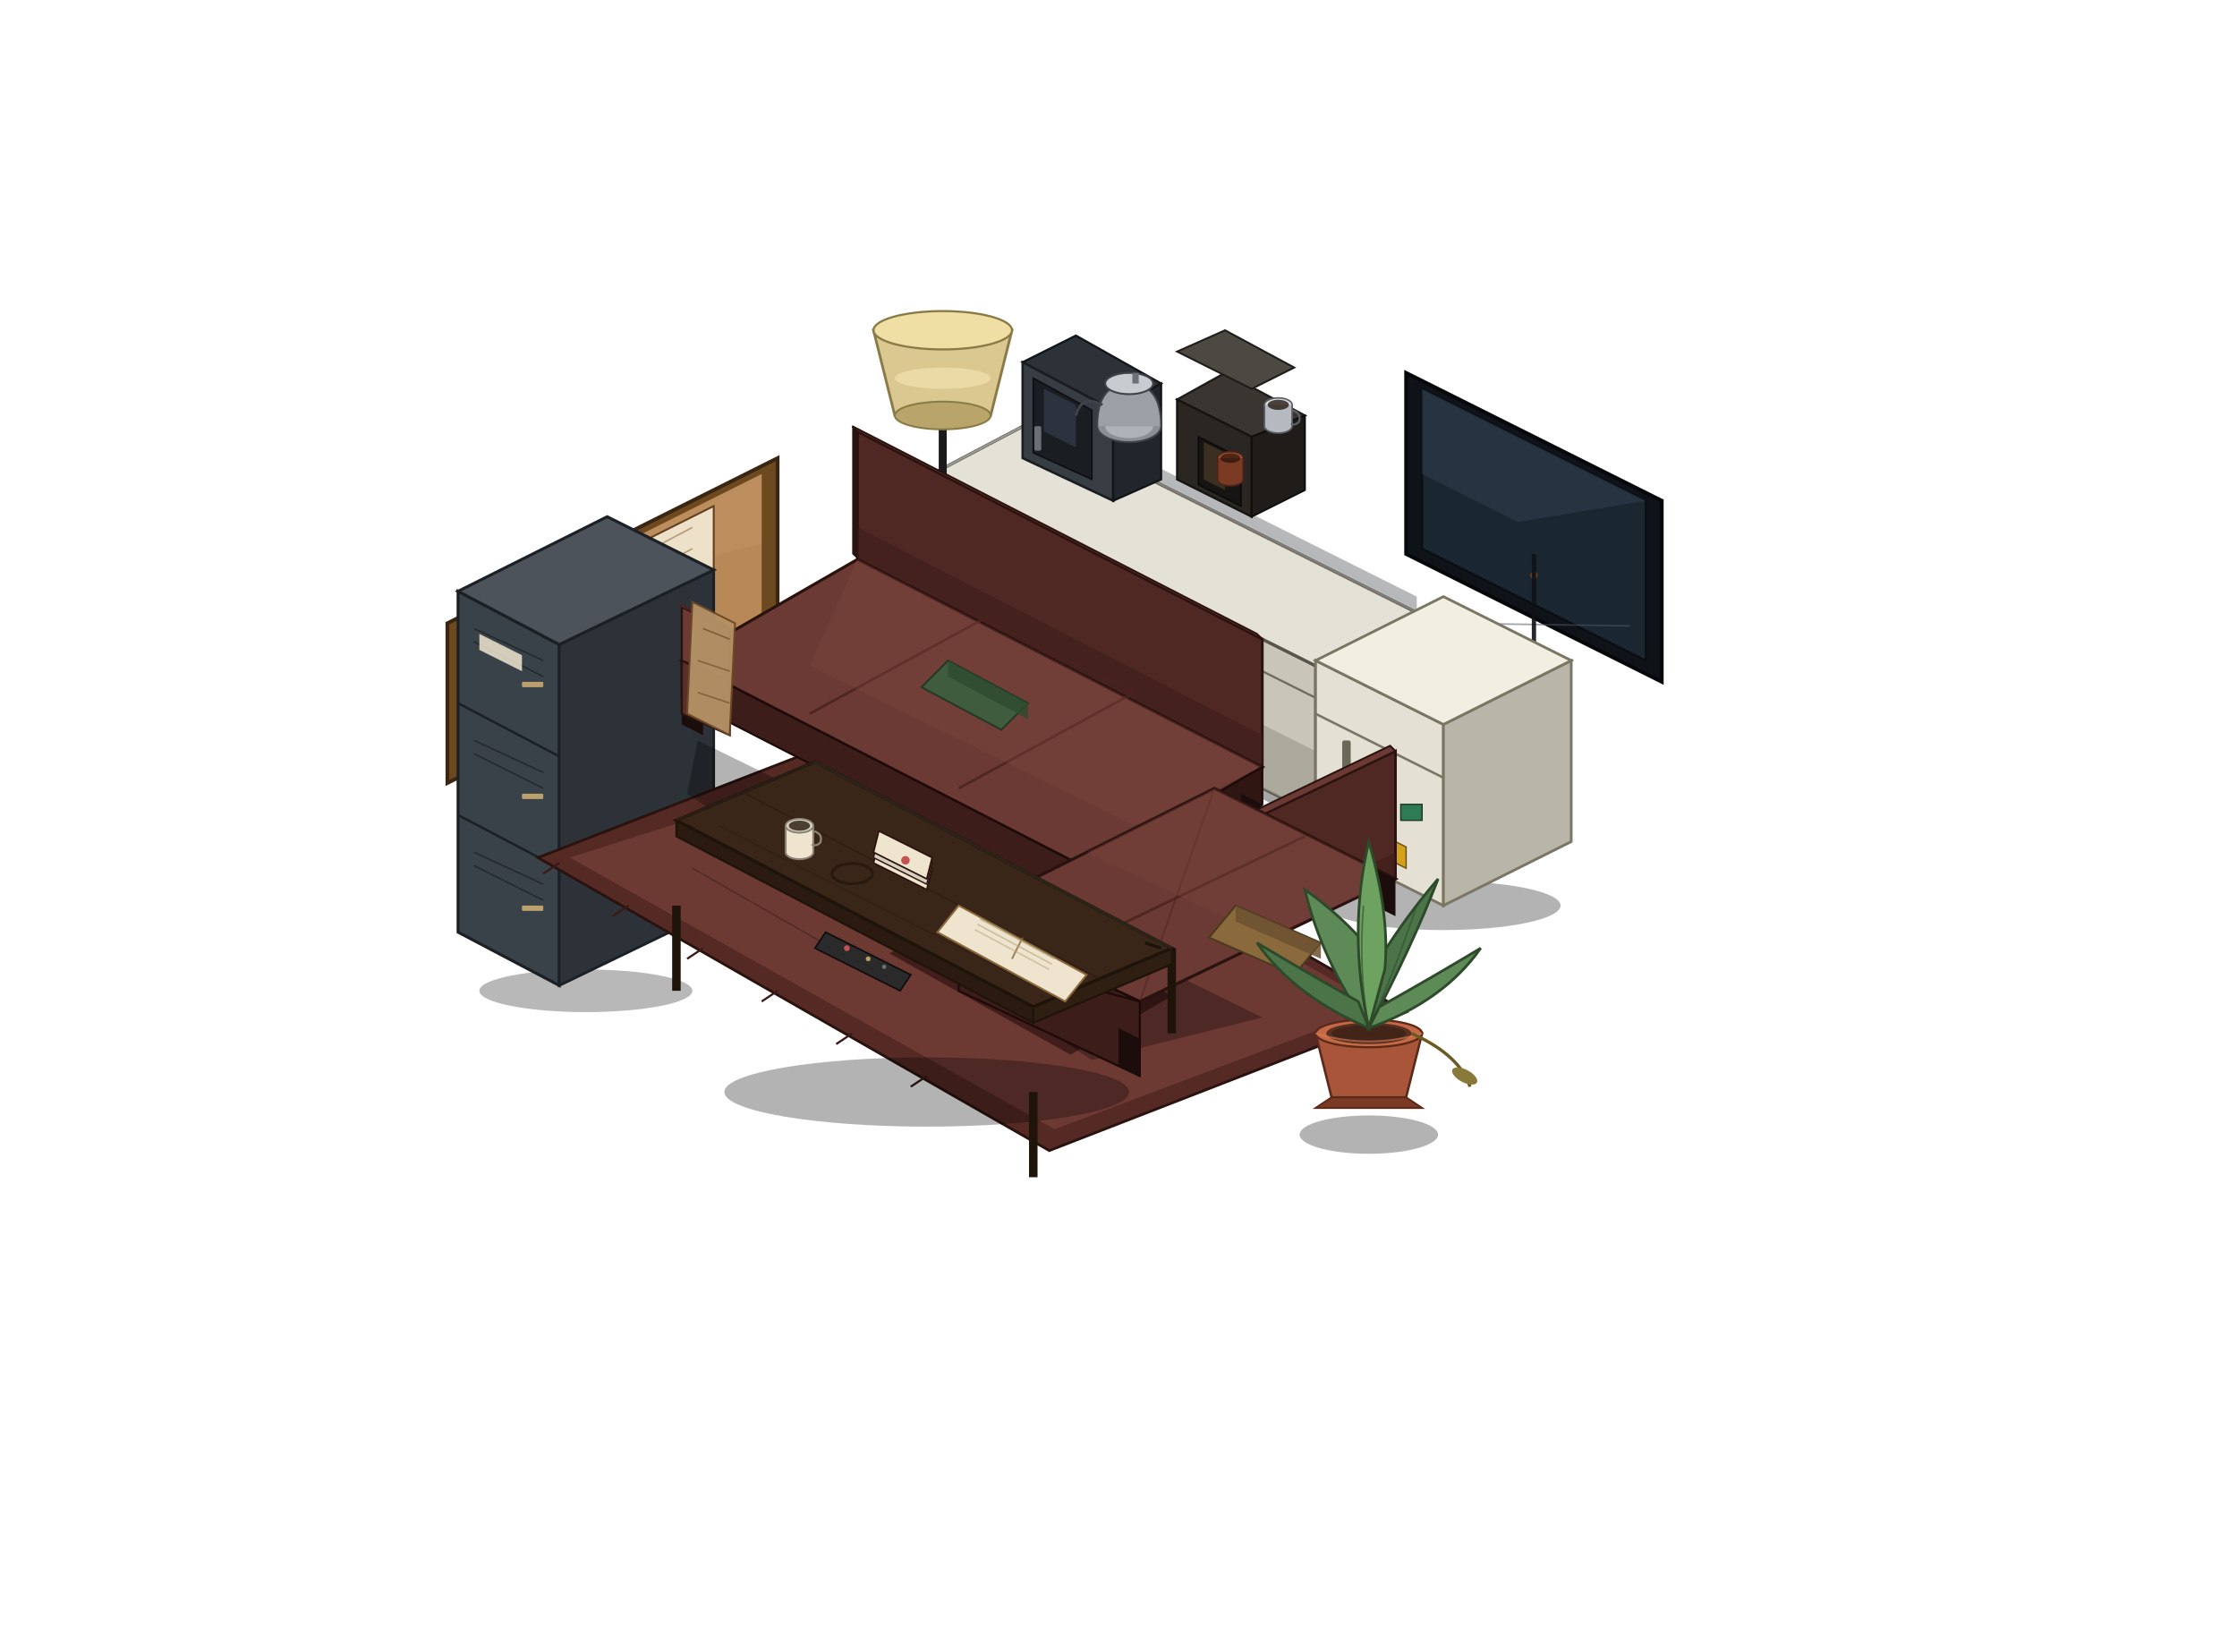
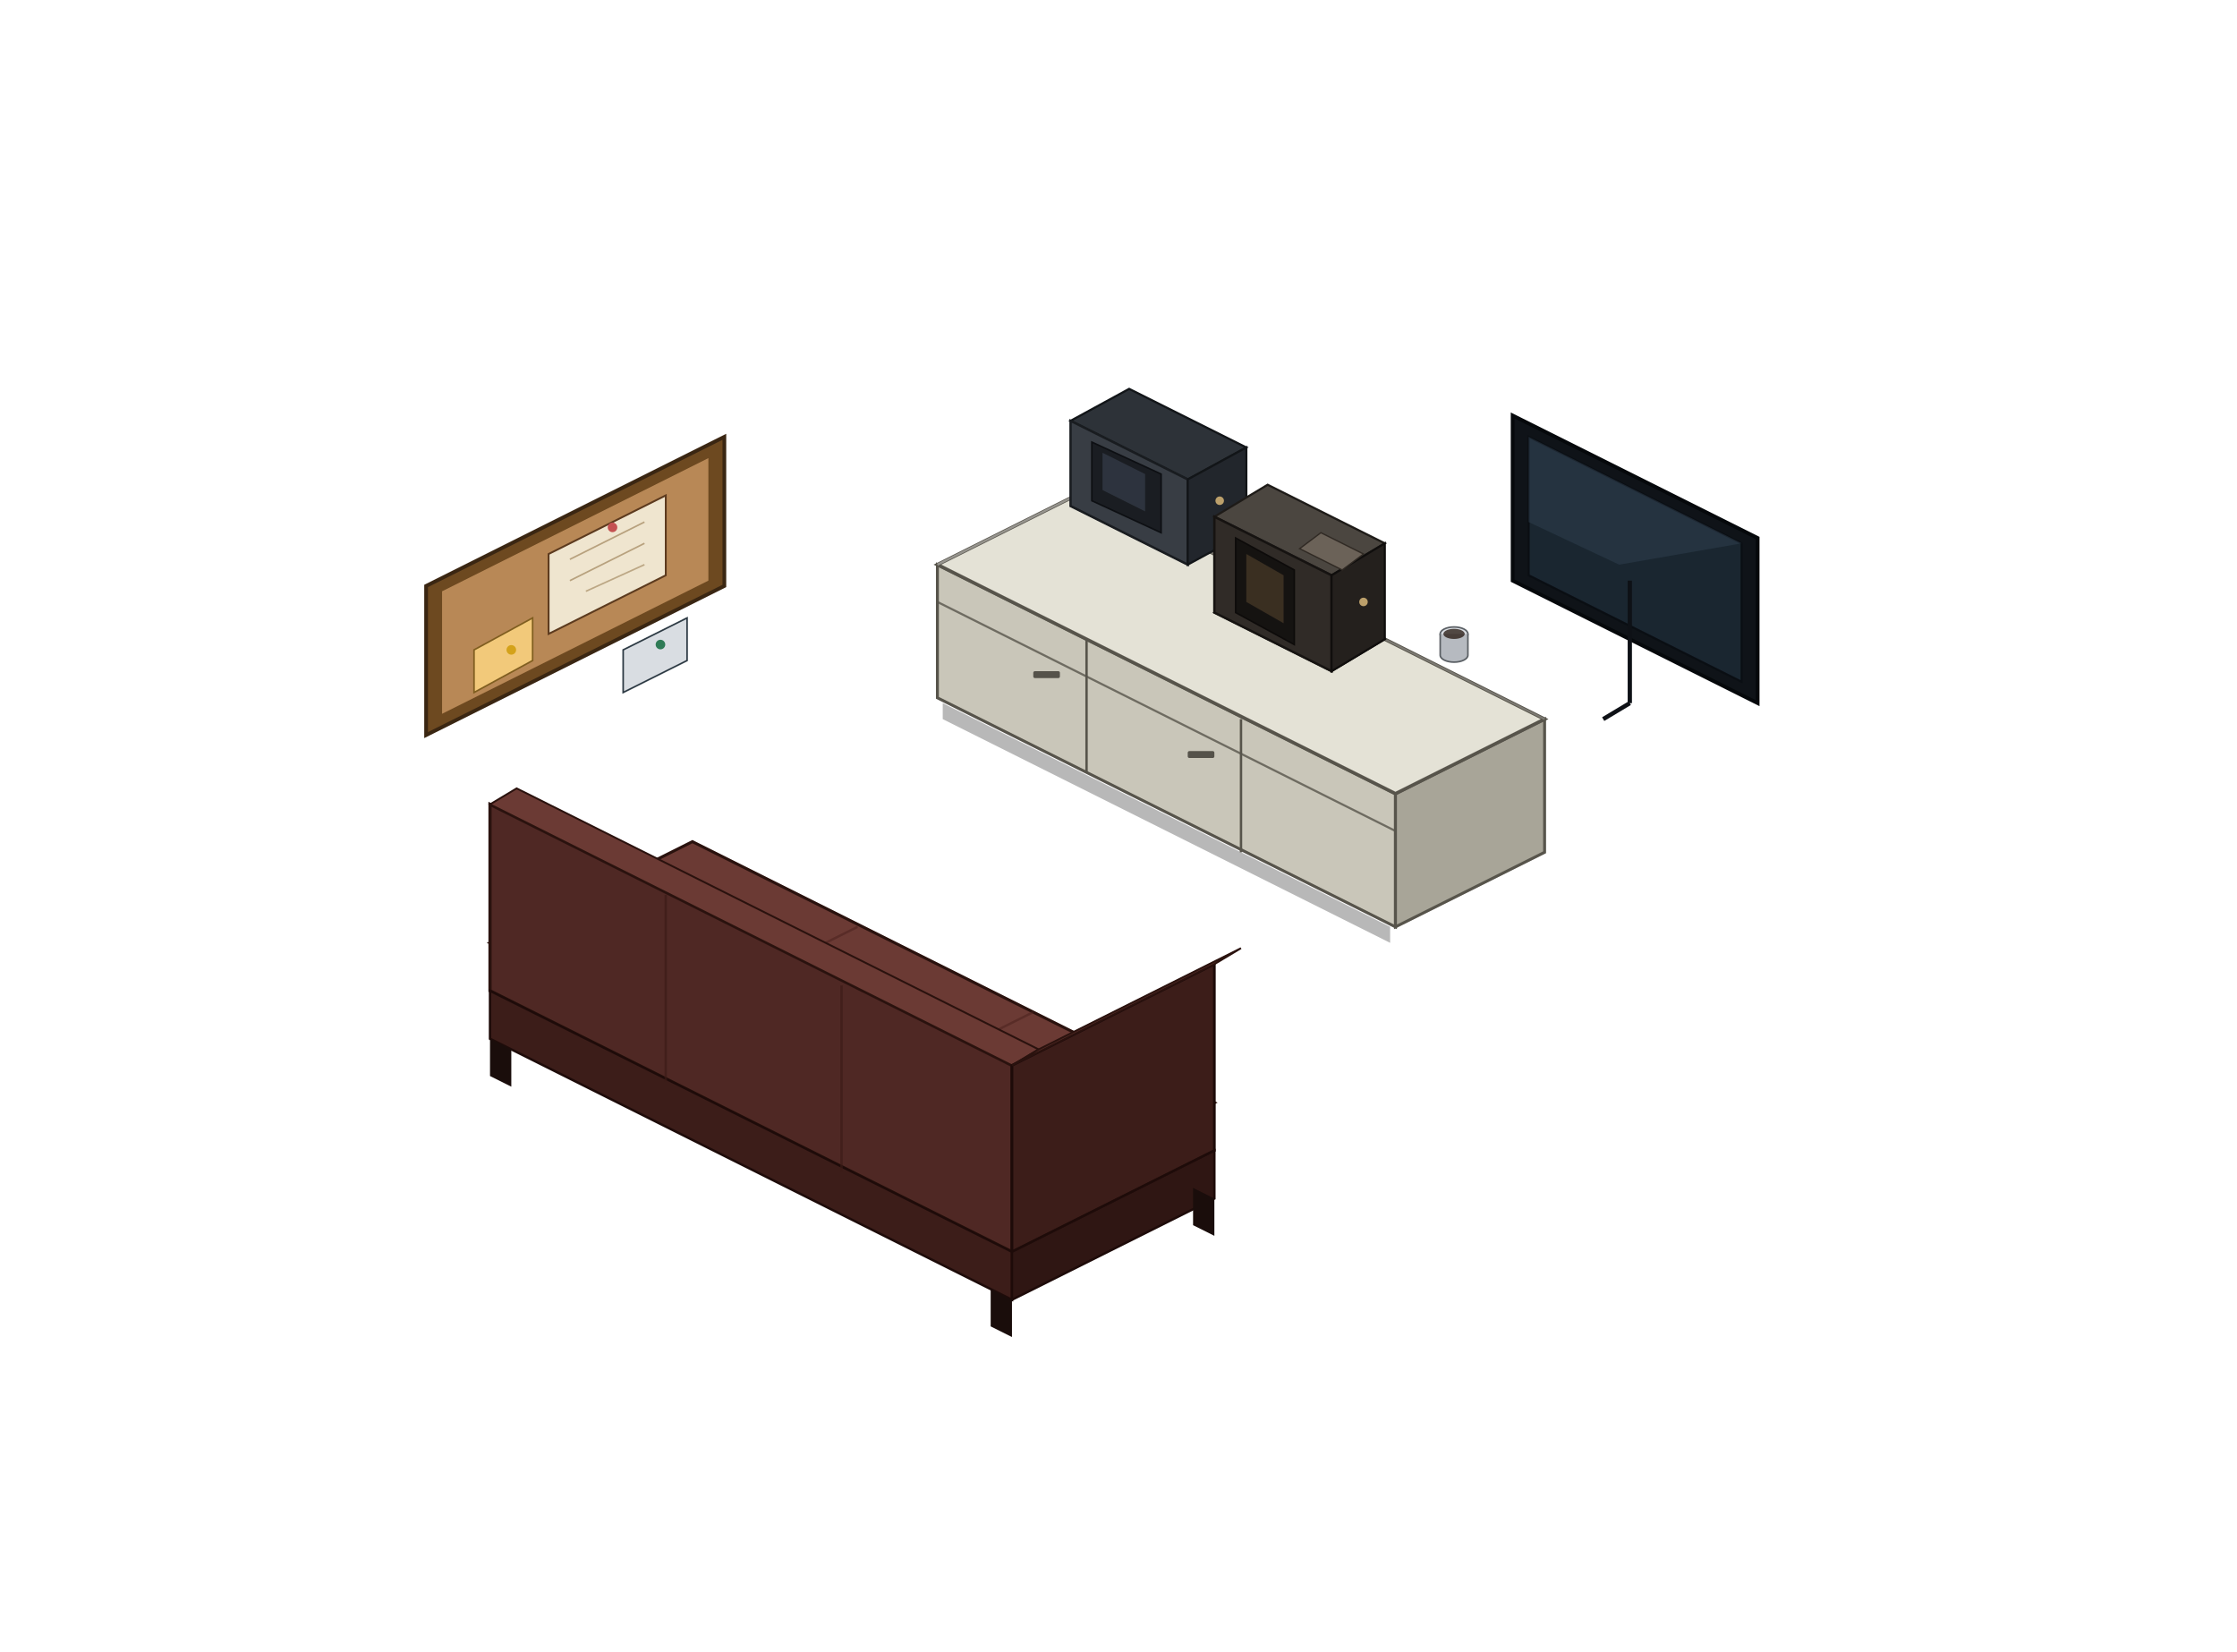
<svg xmlns="http://www.w3.org/2000/svg" viewBox="20 0 420 310">
-   <polygon points="166,86 104,117 104,147 166,116" fill="#6d4920" stroke="#3a2612" stroke-width="0.7" />
-   <polygon points="163,89 107,117 107,144 163,116" fill="#b88856" />
-   <polygon points="163,89 107,117 163,102 163,89" fill="#c49668" opacity="0.4" />
-   <polygon points="154,95 128,108 128,125 154,112" fill="#efe5cf" stroke="#5c3a1e" stroke-width="0.35" opacity="0.95" />
-   <line x1="150" y1="99" x2="133" y2="108" stroke="#8a6a3c" stroke-width="0.3" opacity="0.55" />
-   <line x1="150" y1="103" x2="133" y2="112" stroke="#8a6a3c" stroke-width="0.3" opacity="0.55" />
-   <line x1="150" y1="107" x2="133" y2="116" stroke="#8a6a3c" stroke-width="0.3" opacity="0.55" />
-   <line x1="150" y1="111" x2="141" y2="115" stroke="#8a6a3c" stroke-width="0.3" opacity="0.5" />
-   <polygon points="148,116 136,122 136,130 148,124" fill="#f2c97a" stroke="#805e20" stroke-width="0.3" opacity="0.95" />
-   <polygon points="124,112 112,118 112,128 124,122" fill="#f1ead4" stroke="#5c3a1e" stroke-width="0.3" />
-   <polygon points="123,114 113,119 113,125 123,120" fill="#3d5a6a" opacity="0.85" />
-   <polygon points="122,130 110,136 110,143 122,137" fill="#d9dde2" stroke="#2d3a44" stroke-width="0.3" opacity="0.9" />
-   <circle cx="141" cy="102" r="0.9" fill="#c45151" />
-   <circle cx="142" cy="120" r="0.9" fill="#d4a21a" />
-   <circle cx="118" cy="115" r="0.9" fill="#2f7b56" />
-   <circle cx="116" cy="133" r="0.9" fill="#c45151" />
-   <polygon points="284,70 332,94 332,128 284,104" fill="#0f1318" stroke="#05080b" stroke-width="0.7" />
-   <polygon points="287,73 329,94 329,124 287,103" fill="#1a2630" stroke="#0a0e13" stroke-width="0.4" />
-   <polygon points="287,73 329,94 305,98 287,89" fill="#2f4050" opacity="0.55" />
-   <line x1="292" y1="117" x2="326" y2="117.5" stroke="#4a5a68" stroke-width="0.3" opacity="0.55" />
-   <circle cx="308" cy="108" r="0.7" fill="#6a4020" />
-   <line x1="308" y1="104" x2="308" y2="128" stroke="#0e1116" stroke-width="0.8" opacity="0.9" />
-   <line x1="308" y1="128" x2="304" y2="130" stroke="#0e1116" stroke-width="0.8" opacity="0.9" />
-   <polygon points="197,118 265,152 265,154 197,120" fill="rgba(0,0,0,0.35)" />
-   <polygon points="195,89 267,125 267,153 195,117" fill="#c9c6b9" stroke="#57544b" stroke-width="0.5" />
-   <polygon points="195,105 267,141 267,153 195,117" fill="#9a978b" opacity="0.6" />
-   <line x1="231" y1="107" x2="231" y2="135" stroke="#57544b" stroke-width="0.5" />
-   <line x1="248" y1="116" x2="248" y2="144" stroke="#57544b" stroke-width="0.45" opacity="0.8" />
-   <line x1="195" y1="95" x2="267" y2="131" stroke="#57544b" stroke-width="0.4" opacity="0.8" />
-   <rect x="220" y="116" width="5" height="1.3" rx="0.3" fill="#55524a" />
-   <rect x="238" y="125" width="5" height="1.3" rx="0.3" fill="#55524a" />
-   <polygon points="267,125 286,115 286,143 267,153" fill="#a8a598" stroke="#57544b" stroke-width="0.5" />
-   <polygon points="214,79 286,115 267,125 195,89" fill="#e4e2d6" stroke="#57544b" stroke-width="0.6" />
-   <line x1="214" y1="79" x2="195" y2="89" stroke="rgba(255,255,255,0.4)" stroke-width="0.4" />
-   <line x1="214" y1="79" x2="286" y2="115" stroke="rgba(255,255,255,0.25)" stroke-width="0.35" />
-   <polygon points="214,79 286,115 286,112 214,76" fill="#7c7d81" opacity="0.55" />
-   <polygon points="222,63 238,72 229,77 212,68" fill="#2d3238" stroke="#121518" stroke-width="0.4" />
-   <polygon points="212,68 229,77 229,94 212,86" fill="#383d44" stroke="#191c20" stroke-width="0.45" />
-   <polygon points="229,77 238,72 238,90 229,94" fill="#22262c" stroke="#121518" stroke-width="0.4" />
-   <polygon points="214,71 225,77 225,90 214,85" fill="#1a1d22" stroke="#0d0f13" stroke-width="0.3" />
-   <polygon points="216,73 222,76 222,84 216,81" fill="#303743" opacity="0.85" />
-   <rect x="225.4" y="79" width="2.8" height="9" rx="0.3" fill="#18191d" transform="skewY(-26.5)" />
-   <rect x="214.2" y="80" width="1.3" height="4.6" rx="0.3" fill="#6b6e74" />
-   <polygon points="250,70 265,78 255,82 241,75" fill="#3a3530" stroke="#1e1b18" stroke-width="0.4" />
-   <polygon points="241,75 255,82 255,97 241,90" fill="#2a2622" stroke="#161311" stroke-width="0.4" />
-   <polygon points="255,82 265,78 265,92 255,97" fill="#1f1c19" stroke="#100e0d" stroke-width="0.35" />
-   <polygon points="245,82 253,86 253,95 245,91" fill="#171513" stroke="#0d0b0a" stroke-width="0.3" />
-   <polygon points="246,83 250,85 250,92 246,90" fill="#4a3a28" opacity="0.7" />
-   <polygon points="250,62 263,69 255,73 241,66" fill="#4c4842" stroke="#1e1b18" stroke-width="0.35" />
-   <ellipse cx="232" cy="80" rx="6" ry="3" fill="#8a8f96" stroke="#3f4249" stroke-width="0.35" />
-   <ellipse cx="232" cy="80" rx="4.5" ry="2.25" fill="#b3b8be" opacity="0.85" />
-   <path d="M 226,80 Q 226,72 232,72 Q 238,72 238,80" fill="#9ba0a6" stroke="#3f4249" stroke-width="0.35" />
-   <ellipse cx="232" cy="72" rx="4.5" ry="2" fill="#c7ccd1" stroke="#3f4249" stroke-width="0.35" />
-   <rect x="232.6" y="70" width="1.2" height="2" fill="#6e7278" />
-   <path d="M 227,76 Q 223,74 222,78" stroke="#3f4249" stroke-width="0.5" fill="none" />
-   <ellipse cx="260" cy="76" rx="2.6" ry="1.3" fill="#d9dde2" stroke="#5a5f64" stroke-width="0.3" />
-   <path d="M 257.4,76 L 257.4,80 A 2.6,1.3 0 0 0 262.6,80 L 262.6,76" fill="#b6bac0" stroke="#5a5f64" stroke-width="0.3" />
-   <ellipse cx="260" cy="76" rx="2" ry="0.95" fill="rgba(30,15,6,0.75)" />
-   <path d="M 262.6,77 Q 264.4,77.5 263.9,79.2 Q 263,80 262.4,79.5" stroke="#5a5f64" stroke-width="0.4" fill="none" />
-   <ellipse cx="251" cy="86" rx="2.4" ry="1.2" fill="#a8553a" stroke="#4f2416" stroke-width="0.3" />
-   <path d="M 248.6,86 L 248.6,90 A 2.4,1.2 0 0 0 253.4,90 L 253.4,86" fill="#7b3a24" stroke="#4f2416" stroke-width="0.3" />
-   <ellipse cx="251" cy="86" rx="1.9" ry="0.9" fill="rgba(30,15,6,0.65)" />
-   <ellipse cx="291" cy="170" rx="22" ry="4.6" fill="rgba(0,0,0,0.3)" />
-   <polygon points="267,124 291,136 291,170 267,158" fill="#e4e0d4" stroke="#7a7664" stroke-width="0.5" />
-   <polygon points="291,136 315,124 315,158 291,170" fill="#b9b5a8" stroke="#7a7664" stroke-width="0.5" />
-   <polygon points="291,112 315,124 291,136 267,124" fill="#f1eee2" stroke="#7a7664" stroke-width="0.5" />
-   <line x1="267,134" x2="291,146" stroke="#7a7664" stroke-width="0.4" />
-   <line x1="267" y1="134" x2="291" y2="146" stroke="#7a7664" stroke-width="0.45" />
-   <rect x="272" y="139" width="1.6" height="18" rx="0.4" fill="#6b6858" />
-   <rect x="275" y="144" width="5" height="3.5" fill="#c45151" stroke="#55201d" stroke-width="0.25" />
-   <rect x="283" y="151" width="4" height="3" fill="#2f7b56" stroke="#1d3a29" stroke-width="0.25" />
-   <polygon points="278,156 284,159 284,163 278,160" fill="#d4a21a" stroke="#6b4f10" stroke-width="0.25" />
-   <ellipse cx="130" cy="186" rx="20" ry="4" fill="rgba(0,0,0,0.28)" />
-   <polygon points="106,111 125,121 125,185 106,175" fill="#3a4249" stroke="#1b2025" stroke-width="0.55" />
-   <polygon points="125,121 154,107 154,171 125,185" fill="#2c3238" stroke="#1b2025" stroke-width="0.5" />
-   <polygon points="134,97 154,107 125,121 106,111" fill="#4c535a" stroke="#1b2025" stroke-width="0.55" />
-   <line x1="106" y1="132" x2="125" y2="142" stroke="#1b2025" stroke-width="0.45" />
-   <line x1="106" y1="153" x2="125" y2="163" stroke="#1b2025" stroke-width="0.45" />
-   <line x1="109" y1="118" x2="122" y2="124" stroke="#1b2025" stroke-width="0.3" opacity="0.7" />
-   <line x1="109" y1="120.5" x2="122" y2="127" stroke="#1b2025" stroke-width="0.3" opacity="0.7" />
-   <line x1="109" y1="139" x2="122" y2="145" stroke="#1b2025" stroke-width="0.3" opacity="0.7" />
-   <line x1="109" y1="141.5" x2="122" y2="148" stroke="#1b2025" stroke-width="0.3" opacity="0.7" />
-   <line x1="109" y1="160" x2="122" y2="166" stroke="#1b2025" stroke-width="0.3" opacity="0.7" />
-   <line x1="109" y1="162.5" x2="122" y2="169" stroke="#1b2025" stroke-width="0.3" opacity="0.7" />
-   <rect x="118" y="128" width="4" height="1" rx="0.2" fill="#bca06b" />
-   <rect x="118" y="149" width="4" height="1" rx="0.2" fill="#bca06b" />
-   <rect x="118" y="170" width="4" height="1" rx="0.2" fill="#bca06b" />
-   <polygon points="110,119 118,123 118,126 110,122" fill="#efe5cf" opacity="0.85" />
-   <ellipse cx="197" cy="153" rx="5.5" ry="1.7" fill="rgba(0,0,0,0.3)" />
-   <ellipse cx="197" cy="153" rx="4" ry="1.2" fill="#1e1e1e" stroke="#0a0a0a" stroke-width="0.35" />
-   <line x1="197" y1="152" x2="197" y2="80" stroke="#1a1a1a" stroke-width="1.5" />
-   <polygon points="188,78 206,78 210,62 184,62" fill="#dac890" stroke="#8a7a48" stroke-width="0.5" />
-   <ellipse cx="197" cy="78" rx="9" ry="2.6" fill="#b9a56a" stroke="#8a7a48" stroke-width="0.35" />
-   <ellipse cx="197" cy="62" rx="13" ry="3.6" fill="#f0dfa4" stroke="#8a7a48" stroke-width="0.4" />
-   <ellipse cx="197" cy="71" rx="9" ry="2" fill="#f6e9b8" opacity="0.55" />
-   <polygon points="188,135 284,190 217,216 121,161" fill="#552a25" stroke="#2a120e" stroke-width="0.5" />
-   <polygon points="193,140 279,189 218,212 127,161" fill="#6e3a33" opacity="0.95" />
-   <polygon points="206,168 240,187 221,198 187,179" fill="#3a1a16" opacity="0.85" />
-   <polygon points="213,176 232,187 221,194 202,183" fill="#c48e66" opacity="0.4" />
-   <line x1="200,156" x2="235,176" stroke="#3a1a16" stroke-width="0.3" opacity="0.5" />
-   <line x1="200" y1="156" x2="235" y2="176" stroke="#3a1a16" stroke-width="0.3" opacity="0.5" />
-   <line x1="215" y1="148" x2="258" y2="173" stroke="#3a1a16" stroke-width="0.3" opacity="0.5" />
-   <line x1="165" y1="155" x2="200" y2="175" stroke="#3a1a16" stroke-width="0.3" opacity="0.5" />
-   <line x1="150" y1="163" x2="185" y2="183" stroke="#3a1a16" stroke-width="0.3" opacity="0.45" />
-   <line x1="125" y1="162" x2="122" y2="164" stroke="#3a1a16" stroke-width="0.4" />
-   <line x1="138" y1="170" x2="135" y2="172" stroke="#3a1a16" stroke-width="0.4" />
-   <line x1="152" y1="178" x2="149" y2="180" stroke="#3a1a16" stroke-width="0.4" />
-   <line x1="166" y1="186" x2="163" y2="188" stroke="#3a1a16" stroke-width="0.4" />
-   <line x1="180" y1="194" x2="177" y2="196" stroke="#3a1a16" stroke-width="0.4" />
-   <line x1="194" y1="202" x2="191" y2="204" stroke="#3a1a16" stroke-width="0.4" />
-   <polygon points="151,139 257,191 225,199 149,149" fill="rgba(0,0,0,0.3)" />
-   <polygon points="181,105 257,144 257,120 181,81" fill="#4f2824" stroke="#2a120e" stroke-width="0.5" />
-   <polygon points="181,105 257,144 257,138 181,99" fill="#3c1d19" opacity="0.6" />
-   <polygon points="181,81 257,120 256,119 180,80" fill="#6b3a34" stroke="#2a120e" stroke-width="0.35" />
-   <polygon points="181,81 180,80 180,104 181,105" fill="#2a120e" />
-   <polygon points="181,105 257,144 224,163 148,124" fill="#6b3a34" stroke="#2a120e" stroke-width="0.55" />
-   <line x1="205" y1="116" x2="172" y2="134" stroke="#4a211e" stroke-width="0.5" opacity="0.8" />
-   <line x1="233" y1="130" x2="200" y2="148" stroke="#4a211e" stroke-width="0.5" opacity="0.8" />
-   <line x1="200" y1="114" x2="233" y2="130" stroke="#4a211e" stroke-width="0.35" opacity="0.55" />
-   <polygon points="181,105 257,144 233,155 172,125" fill="#7e453e" opacity="0.35" />
-   <polygon points="148,124 224,163 224,170 148,131" fill="#3c1d19" stroke="#1e0b09" stroke-width="0.4" />
-   <polygon points="224,163 257,144 257,151 224,170" fill="#2f1613" stroke="#1e0b09" stroke-width="0.4" />
-   <polygon points="148,131 152,133 152,138 148,136" fill="#1a0d0b" />
-   <polygon points="220,168 224,170 224,177 220,175" fill="#1a0d0b" />
-   <polygon points="253,149 257,151 257,158 253,156" fill="#1a0d0b" />
-   <polygon points="148,124 157,128 157,138 148,134" fill="#5a2e29" stroke="#2a120e" stroke-width="0.4" />
-   <polygon points="148,114 157,118 157,128 148,124" fill="#6b3a34" stroke="#2a120e" stroke-width="0.4" />
-   <polygon points="148,114 157,118 156,117 147,113" fill="#4a2420" />
-   <polygon points="150,113 158,117 157,138 149,134" fill="#b49166" stroke="#6b4926" stroke-width="0.35" opacity="0.95" />
-   <line x1="152" y1="118" x2="157" y2="120" stroke="#6b4926" stroke-width="0.3" opacity="0.7" />
-   <line x1="151" y1="124" x2="157" y2="126" stroke="#6b4926" stroke-width="0.3" opacity="0.6" />
-   <line x1="151" y1="130" x2="157" y2="132" stroke="#6b4926" stroke-width="0.3" opacity="0.6" />
-   <polygon points="198,124 213,132 208,137 193,129" fill="#3f5d3e" stroke="#243826" stroke-width="0.35" />
-   <polygon points="198,124 213,132 213,135 198,127" fill="#2f4a30" opacity="0.85" />
-   <polygon points="282,165 234,188 234,164 282,141" fill="#4f2824" stroke="#2a120e" stroke-width="0.5" />
-   <polygon points="282,165 234,188 234,183 282,160" fill="#3c1d19" opacity="0.6" />
-   <polygon points="282,141 234,164 233,163 281,140" fill="#6b3a34" stroke="#2a120e" stroke-width="0.35" />
-   <polygon points="234,164 233,163 233,187 234,188" fill="#2a120e" />
-   <polygon points="248,148 282,165 234,188 200,172" fill="#6b3a34" stroke="#2a120e" stroke-width="0.55" />
-   <line x1="265" y1="157" x2="217" y2="180" stroke="#4a211e" stroke-width="0.5" opacity="0.8" />
-   <line x1="248" y1="148" x2="234" y2="188" stroke="#4a211e" stroke-width="0.35" opacity="0.5" />
-   <polygon points="248,148 282,165 258,176 224,160" fill="#7e453e" opacity="0.3" />
-   <polygon points="200,172 234,188 234,195 200,179" fill="#3c1d19" stroke="#1e0b09" stroke-width="0.4" />
-   <polygon points="234,188 234,195 234,202 234,195" fill="#2f1613" />
-   <polygon points="234,188 234,202 200,186 200,179" fill="#3c1d19" stroke="#1e0b09" stroke-width="0.4" />
-   <polygon points="200,179 204,181 204,186 200,184" fill="#1a0d0b" />
-   <polygon points="230,193 234,195 234,202 230,200" fill="#1a0d0b" />
-   <polygon points="278,163 282,165 282,172 278,170" fill="#1a0d0b" />
-   <polygon points="252,170 268,177 263,183 247,176" fill="#8a6a3c" stroke="#4a3a1e" stroke-width="0.35" />
-   <polygon points="252,170 268,177 268,180 252,173" fill="#6c5030" opacity="0.85" />
-   <ellipse cx="194" cy="205" rx="38" ry="6.5" fill="rgba(0,0,0,0.3)" />
-   <line x1="173" y1="143" x2="173" y2="159" stroke="#1e140a" stroke-width="1.5" opacity="0.9" />
-   <line x1="240" y1="178" x2="240" y2="194" stroke="#1e140a" stroke-width="1.6" />
-   <line x1="214" y1="205" x2="214" y2="221" stroke="#1e140a" stroke-width="1.6" />
-   <line x1="147" y1="170" x2="147" y2="186" stroke="#1e140a" stroke-width="1.6" />
-   <polygon points="147,154 214,189 214,192 147,157" fill="#2a1a10" stroke="#1e140a" stroke-width="0.4" />
-   <polygon points="240,178 214,189 214,192 240,181" fill="#2f1e12" stroke="#1e140a" stroke-width="0.4" />
-   <polygon points="173,143 240,178 214,189 147,154" fill="#3a2618" stroke="#1e140a" stroke-width="0.6" />
-   <line x1="173" y1="143" x2="147" y2="154" stroke="rgba(255,255,255,0.05)" stroke-width="0.4" />
-   <line x1="173" y1="143" x2="240" y2="178" stroke="rgba(255,255,255,0.07)" stroke-width="0.45" />
-   <line x1="160" y1="149" x2="227" y2="184" stroke="#2a1810" stroke-width="0.35" opacity="0.55" />
-   <line x1="155" y1="155" x2="220" y2="188" stroke="#2a1810" stroke-width="0.3" opacity="0.4" />
-   <ellipse cx="180" cy="164" rx="3.8" ry="1.9" fill="none" stroke="rgba(30,15,6,0.55)" stroke-width="0.55" />
-   <ellipse cx="205" cy="175" rx="3" ry="1.5" fill="none" stroke="rgba(30,15,6,0.45)" stroke-width="0.5" />
-   <line x1="235" y1="177" x2="238" y2="178" stroke="#1e140a" stroke-width="0.6" />
-   <polygon points="200,170 224,183 220,188 196,175" fill="#efe5cf" stroke="#8a6a3c" stroke-width="0.35" />
-   <line x1="212" y1="176" x2="210" y2="180" stroke="#8a6a3c" stroke-width="0.35" opacity="0.8" />
-   <line x1="204" y1="172.5" x2="218" y2="180" stroke="#b0a078" stroke-width="0.3" opacity="0.7" />
-   <line x1="203.5" y1="173.5" x2="217.5" y2="181" stroke="#b0a078" stroke-width="0.3" opacity="0.55" />
-   <line x1="203" y1="174.5" x2="217" y2="182" stroke="#b0a078" stroke-width="0.3" opacity="0.5" />
-   <path d="M 167.5,155 A 2.6,1.3 0 0 0 172.7,155 L 172.7,160 A 2.6,1.3 0 0 1 167.5,160 Z" fill="#efe5cf" stroke="#8a8372" stroke-width="0.35" />
-   <ellipse cx="170.1" cy="155" rx="2.6" ry="1.3" fill="#d8d0c0" stroke="#8a8372" stroke-width="0.3" />
-   <ellipse cx="170.1" cy="155" rx="2" ry="0.95" fill="rgba(30,15,6,0.75)" />
-   <path d="M 172.7,156 Q 174.6,156.5 174,158.2 Q 173.1,159 172.4,158.5" stroke="#8a8372" stroke-width="0.4" fill="none" />
-   <polygon points="185,158 195,163 194,167 184,162" fill="#efe5cf" stroke="#2a120e" stroke-width="0.3" />
-   <polygon points="185,157 195,162 194,166 184,161" fill="#d8d0c0" stroke="#2a120e" stroke-width="0.25" />
-   <polygon points="185,156 195,161 194,165 184,160" fill="#efe5cf" stroke="#2a120e" stroke-width="0.3" />
-   <circle cx="190" cy="161.5" r="0.8" fill="#c45151" />
-   <polygon points="175,175 191,183 189,186 173,178" fill="#2a2a2a" stroke="#0d0d0d" stroke-width="0.3" />
-   <circle cx="179" cy="178" r="0.55" fill="#c45151" />
-   <circle cx="183" cy="180" r="0.45" fill="#bca06b" />
-   <circle cx="186" cy="181.5" r="0.4" fill="#6c7177" />
-   <ellipse cx="277" cy="213" rx="13" ry="3.6" fill="rgba(0,0,0,0.3)" />
-   <polygon points="270,206 284,206 287,194 267,194" fill="#a8553a" stroke="#5c2a1a" stroke-width="0.45" />
-   <polygon points="270,206 284,206 287,208 267,208" fill="#7b3a24" stroke="#5c2a1a" stroke-width="0.35" />
-   <ellipse cx="277" cy="194" rx="10" ry="2.6" fill="#c76844" stroke="#5c2a1a" stroke-width="0.4" />
-   <ellipse cx="277" cy="194" rx="8" ry="2" fill="#4a2a1e" opacity="0.9" />
-   <ellipse cx="277" cy="194" rx="7" ry="1.6" fill="#3a1f14" opacity="0.7" />
-   <path d="M 267,194 Q 277,197 287,194" stroke="#d47e5a" stroke-width="0.35" fill="none" opacity="0.6" />
-   <path d="M 277,193 Q 268,180 265,167 Q 272,172 277,178 Z" fill="#5d8a56" stroke="#2d4a2a" stroke-width="0.5" />
-   <path d="M 277,193 Q 285,178 290,165 Q 284,172 279,180 Z" fill="#4b7448" stroke="#2d4a2a" stroke-width="0.5" />
-   <path d="M 277,193 Q 273,175 277,158 Q 281,172 280,182 Z" fill="#6ea260" stroke="#2d4a2a" stroke-width="0.5" />
-   <path d="M 277,193 Q 263,187 256,177 Q 266,183 275,188 Z" fill="#4b7448" stroke="#2d4a2a" stroke-width="0.5" />
-   <path d="M 277,193 Q 291,188 298,178 Q 288,184 279,189 Z" fill="#5d8a56" stroke="#2d4a2a" stroke-width="0.5" />
-   <path d="M 277,193 Q 275,182 276,170" stroke="#2d4a2a" stroke-width="0.3" fill="none" opacity="0.6" />
-   <path d="M 277,193 Q 282,182 286,170" stroke="#2d4a2a" stroke-width="0.3" fill="none" opacity="0.55" />
-   <path d="M 285,194 Q 294,198 296,204" stroke="#6b5a22" stroke-width="0.6" fill="none" />
-   <ellipse cx="295" cy="202" rx="2.6" ry="1.2" fill="#8a7a3a" transform="rotate(28 295 202)" />
+   <polygon points="156,82 100,110 100,138 156,110" fill="#6d4920" stroke="#3a2612" stroke-width="0.7" />
+   <polygon points="153,86 103,111 103,134 153,109" fill="#b88856" />
+   <polygon points="145,93 123,104 123,119 145,108" fill="#efe5cf" stroke="#5c3a1e" stroke-width="0.35" />
+   <line x1="141" y1="98" x2="127" y2="105" stroke="#8a6a3c" stroke-width="0.3" opacity="0.55" />
+   <line x1="141" y1="102" x2="127" y2="109" stroke="#8a6a3c" stroke-width="0.3" opacity="0.55" />
+   <line x1="141" y1="106" x2="130" y2="111" stroke="#8a6a3c" stroke-width="0.3" opacity="0.5" />
+   <polygon points="120,116 109,122 109,130 120,124" fill="#f2c97a" stroke="#805e20" stroke-width="0.3" />
+   <polygon points="149,116 137,122 137,130 149,124" fill="#d9dde2" stroke="#2d3a44" stroke-width="0.3" />
+   <circle cx="135" cy="99" r="0.9" fill="#c45151" />
+   <circle cx="116" cy="122" r="0.9" fill="#d4a21a" />
+   <circle cx="144" cy="121" r="0.9" fill="#2f7b56" />
+   <polygon points="304,78 350,101 350,132 304,109" fill="#0f1318" stroke="#05080b" stroke-width="0.7" />
+   <polygon points="307,82 347,102 347,128 307,108" fill="#1a2630" stroke="#0a0e13" stroke-width="0.4" />
+   <polygon points="307,82 347,102 324,106 307,98" fill="#2f4050" opacity="0.5" />
+   <line x1="326" y1="109" x2="326" y2="132" stroke="#0e1116" stroke-width="0.8" />
+   <line x1="326" y1="132" x2="321" y2="135" stroke="#0e1116" stroke-width="0.8" />
+   <polygon points="197,132 281,174 281,177 197,135" fill="rgba(0,0,0,0.28)" />
+   <polygon points="196,106 282,149 282,174 196,131" fill="#c9c6b9" stroke="#57544b" stroke-width="0.55" />
+   <polygon points="282,149 310,135 310,160 282,174" fill="#a8a598" stroke="#57544b" stroke-width="0.55" />
+   <polygon points="224,92 310,135 282,149 196,106" fill="#e4e2d6" stroke="#57544b" stroke-width="0.65" />
+   <line x1="224" y1="92" x2="196" y2="106" stroke="rgba(255,255,255,0.38)" stroke-width="0.4" />
+   <line x1="224" y1="92" x2="310" y2="135" stroke="rgba(255,255,255,0.22)" stroke-width="0.35" />
+   <line x1="224" y1="120" x2="224" y2="145" stroke="#57544b" stroke-width="0.45" />
+   <line x1="253" y1="135" x2="253" y2="160" stroke="#57544b" stroke-width="0.45" />
+   <line x1="196" y1="113" x2="282" y2="156" stroke="#57544b" stroke-width="0.4" opacity="0.8" />
+   <rect x="214" y="126" width="5" height="1.3" rx="0.3" fill="#55524a" />
+   <rect x="243" y="141" width="5" height="1.3" rx="0.3" fill="#55524a" />
+   <polygon points="232,73 254,84 243,90 221,79" fill="#2d3238" stroke="#121518" stroke-width="0.4" />
+   <polygon points="221,79 243,90 243,106 221,95" fill="#383d44" stroke="#191c20" stroke-width="0.45" />
+   <polygon points="243,90 254,84 254,100 243,106" fill="#22262c" stroke="#121518" stroke-width="0.4" />
+   <polygon points="225,83 238,89 238,100 225,94" fill="#1a1d22" stroke="#0d0f13" stroke-width="0.3" />
+   <polygon points="227,85 235,89 235,96 227,92" fill="#303743" opacity="0.85" />
+   <circle cx="249" cy="94" r="0.8" fill="#bca06b" />
+   <circle cx="249" cy="98" r="0.8" fill="#6c7177" />
+   <polygon points="258,109 280,120 270,126 248,115" fill="#2b2724" stroke="#171412" stroke-width="0.35" />
+   <polygon points="258,91 280,102 270,108 248,97" fill="#4b4640" stroke="#1e1b18" stroke-width="0.4" />
+   <polygon points="248,97 270,108 270,126 248,115" fill="#302b27" stroke="#161311" stroke-width="0.45" />
+   <polygon points="270,108 280,102 280,120 270,126" fill="#24201d" stroke="#100e0d" stroke-width="0.4" />
+   <polygon points="252,101 263,107 263,121 252,115" fill="#151311" stroke="#0d0b0a" stroke-width="0.3" />
+   <polygon points="254,104 261,108 261,117 254,113" fill="#4a3a28" opacity="0.7" />
+   <polygon points="268,100 276,104 272,107 264,103" fill="#6b6258" stroke="#302a24" stroke-width="0.25" />
+   <circle cx="276" cy="113" r="0.8" fill="#bca06b" />
+   <ellipse cx="293" cy="119" rx="2.6" ry="1.3" fill="#d9dde2" stroke="#5a5f64" stroke-width="0.3" />
+   <path d="M 290.4,119 L 290.4,123 A 2.6,1.3 0 0 0 295.6,123 L 295.6,119" fill="#b6bac0" stroke="#5a5f64" stroke-width="0.3" />
+   <ellipse cx="293" cy="119" rx="2" ry="0.95" fill="rgba(30,15,6,0.72)" />
+   <polygon points="112,192 210,241 248,222 150,173" fill="rgba(0,0,0,0.24)" />
+   <polygon points="150,158 248,207 210,226 112,177" fill="#6b3a34" stroke="#2a120e" stroke-width="0.55" />
+   <line x1="181" y1="174" x2="143" y2="193" stroke="#4a211e" stroke-width="0.45" opacity="0.55" />
+   <line x1="214" y1="190" x2="176" y2="209" stroke="#4a211e" stroke-width="0.45" opacity="0.55" />
+   <polygon points="112,151 210,200 210,235 112,186" fill="#4f2824" stroke="#2a120e" stroke-width="0.6" />
+   <polygon points="112,151 210,200 215,197 117,148" fill="#6b3a34" stroke="#2a120e" stroke-width="0.35" />
+   <polygon points="210,200 248,181 248,216 210,235" fill="#3c1d19" stroke="#1e0b09" stroke-width="0.5" />
+   <polygon points="210,200 248,181 253,178 215,197" fill="#5a2e29" stroke="#2a120e" stroke-width="0.35" />
+   <polygon points="112,186 210,235 210,244 112,195" fill="#3c1d19" stroke="#1e0b09" stroke-width="0.45" />
+   <polygon points="210,235 248,216 248,225 210,244" fill="#2f1613" stroke="#1e0b09" stroke-width="0.45" />
+   <line x1="145" y1="168" x2="145" y2="203" stroke="#3a1a16" stroke-width="0.45" opacity="0.65" />
+   <line x1="178" y1="185" x2="178" y2="220" stroke="#3a1a16" stroke-width="0.45" opacity="0.65" />
+   <polygon points="112,195 116,197 116,204 112,202" fill="#1a0d0b" />
+   <polygon points="206,242 210,244 210,251 206,249" fill="#1a0d0b" />
+   <polygon points="244,223 248,225 248,232 244,230" fill="#1a0d0b" />
</svg>
